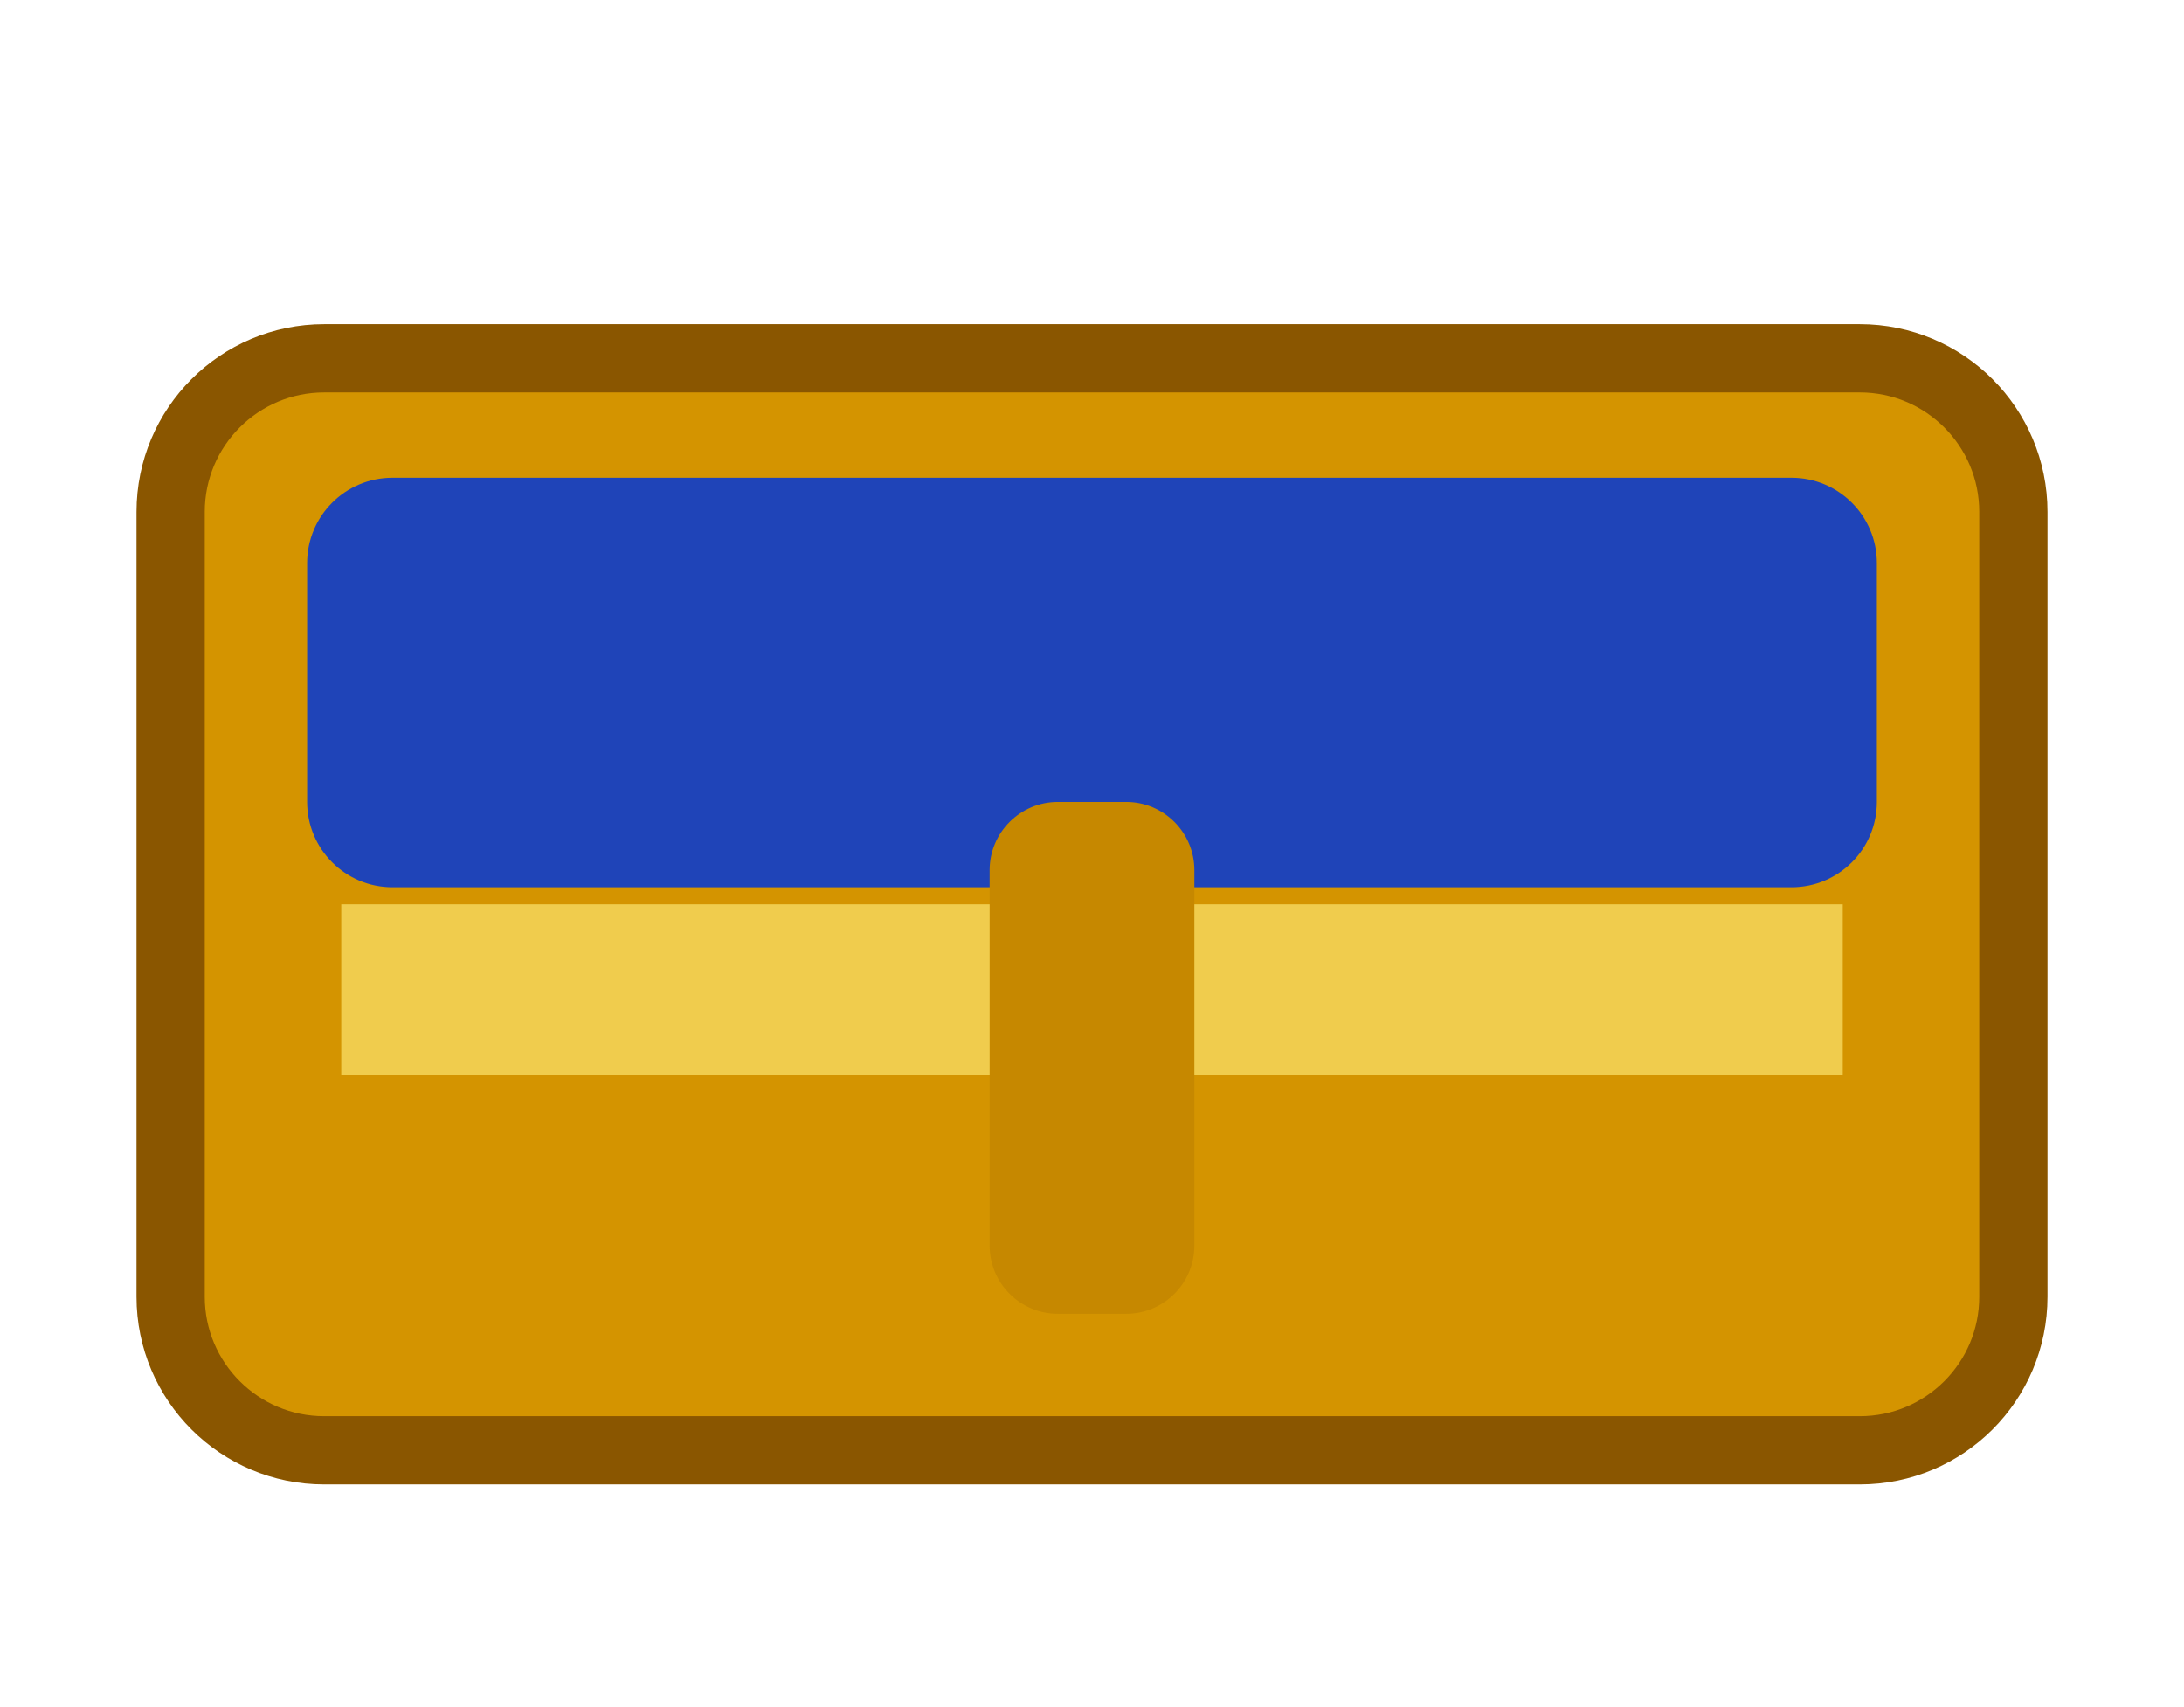
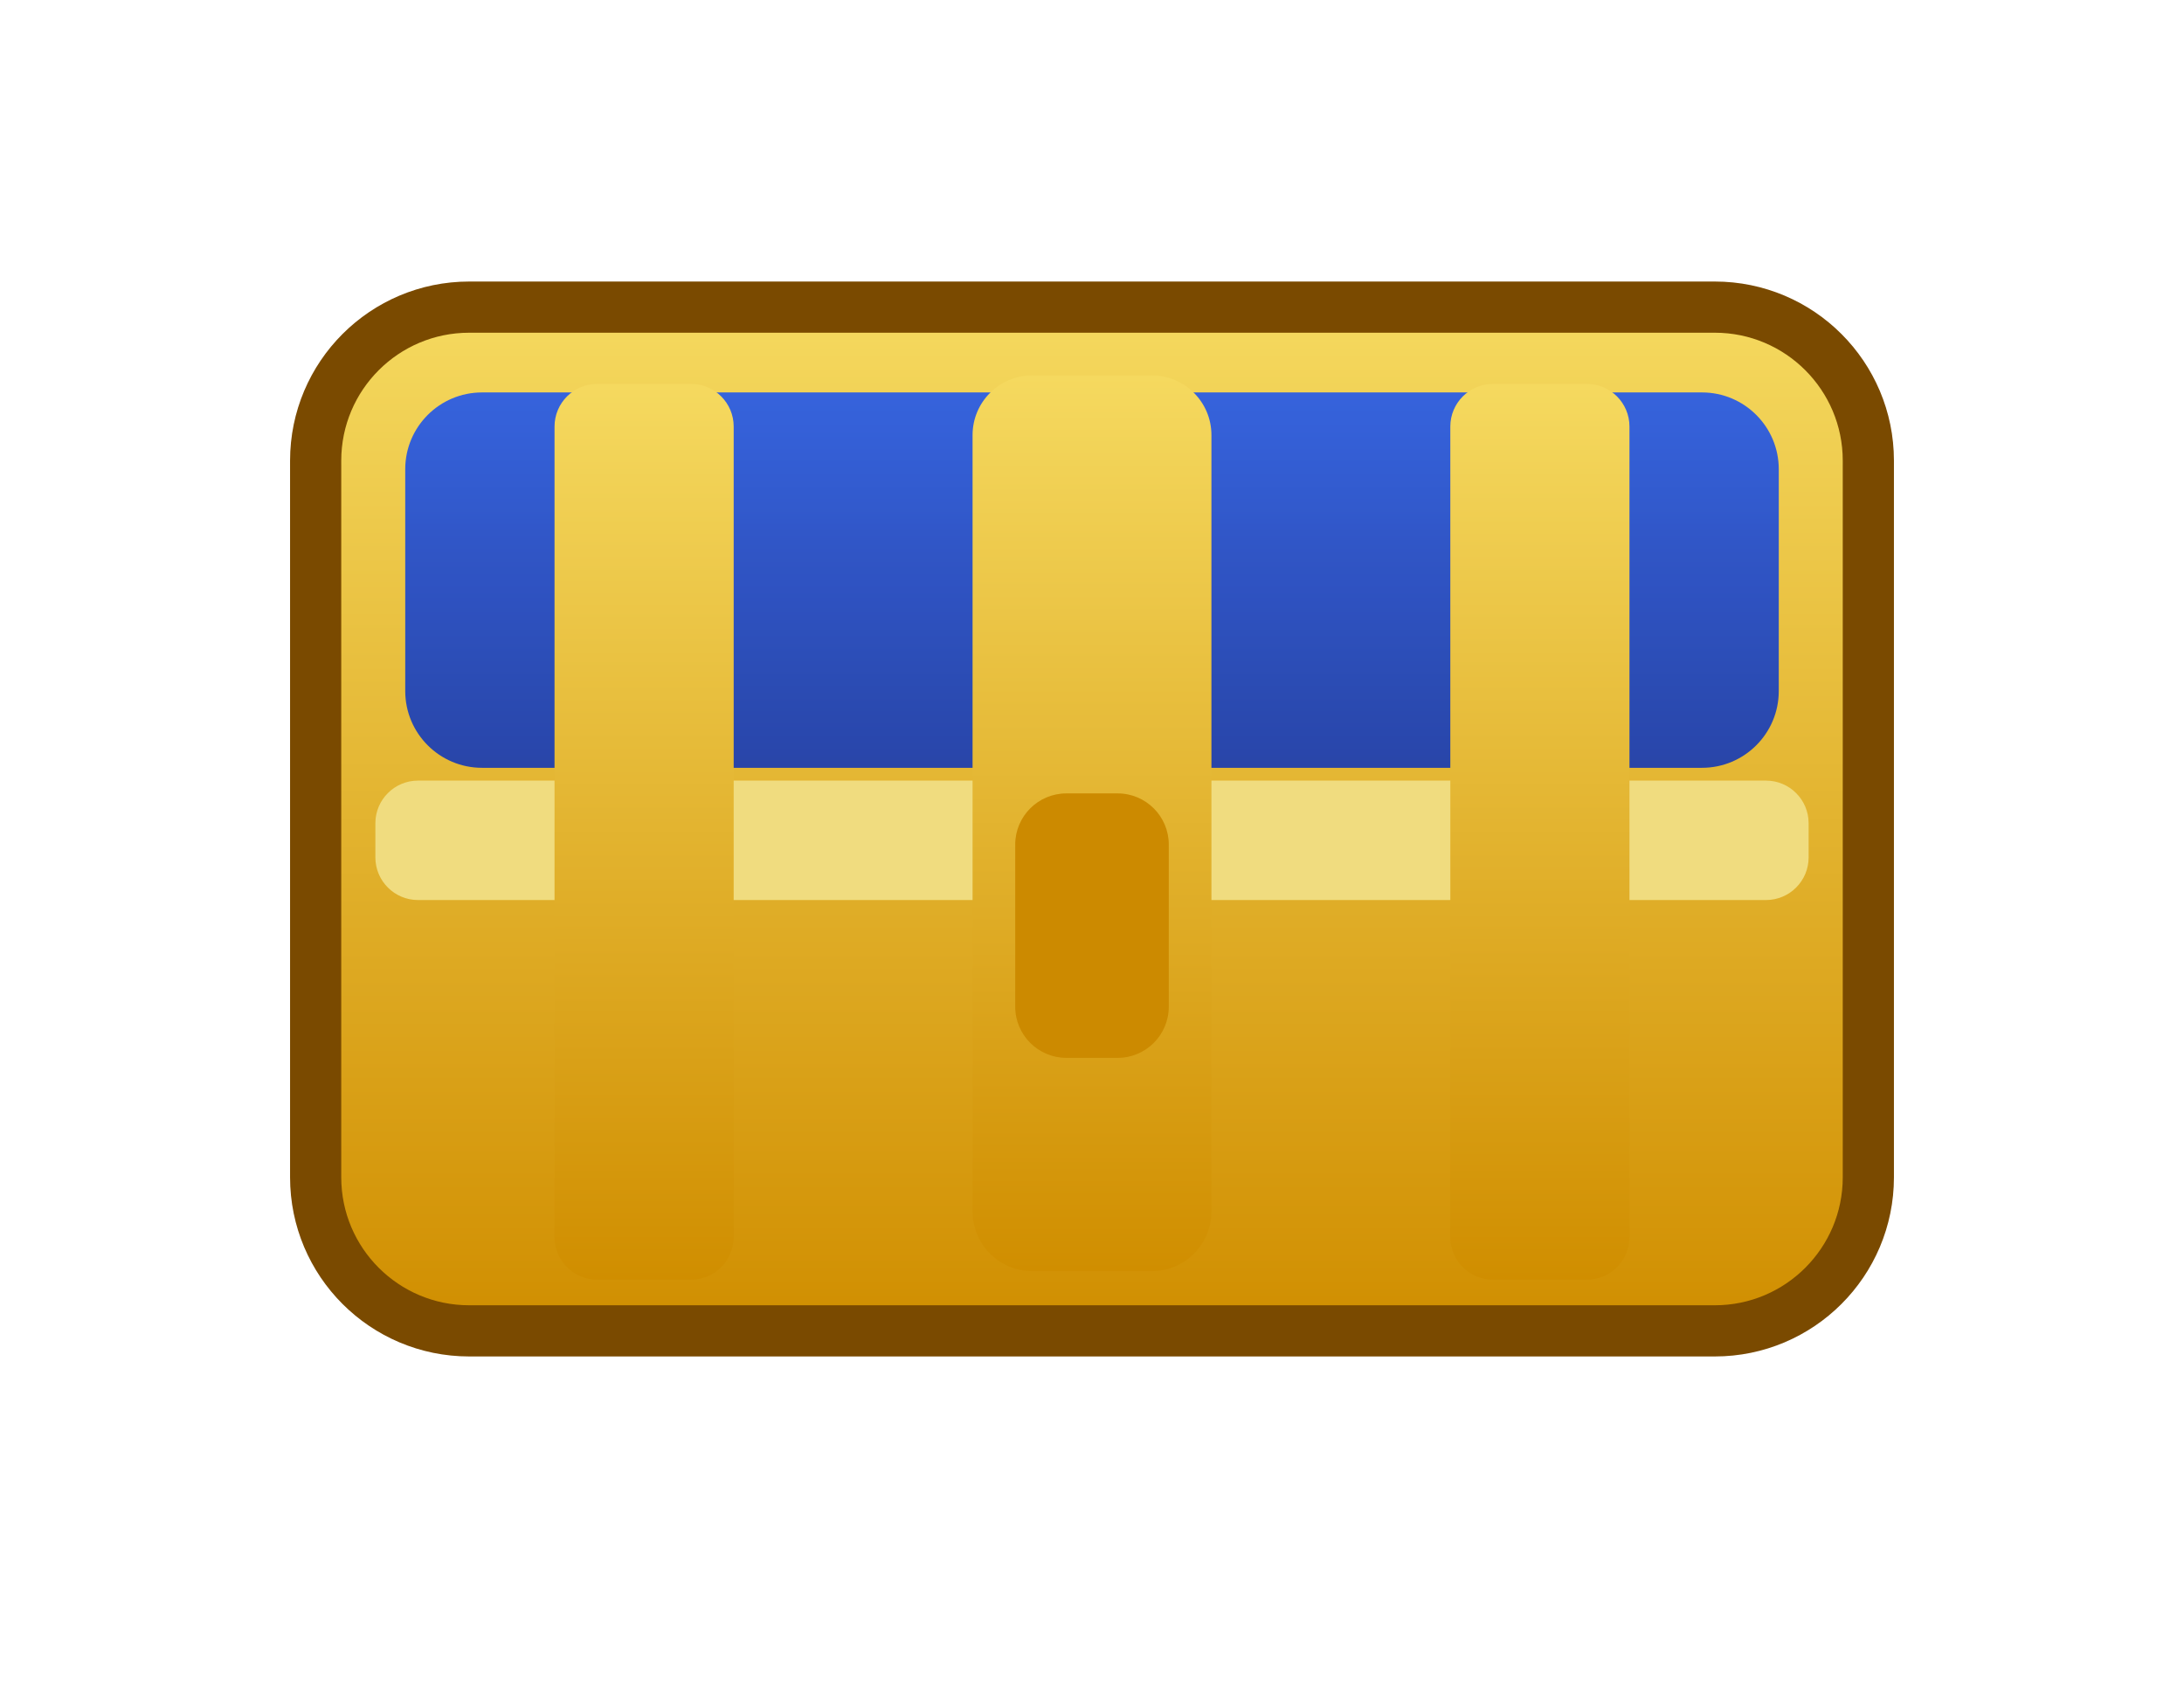
- <svg xmlns="http://www.w3.org/2000/svg" width="256" height="200" viewBox="0 0 256 200">
-   <rect x="20" y="42" width="216" height="128" rx="18" fill="#d49400" stroke="#8a5600" stroke-width="8" />
-   <rect x="36" y="56" width="184" height="48" rx="10" fill="#1f44b8" />
-   <rect x="40" y="106" width="176" height="20" fill="#f0cc4d" />
-   <rect x="116" y="94" width="24" height="60" rx="8" fill="#c68800" />
+ <svg xmlns="http://www.w3.org/2000/svg" width="512" height="400" viewBox="0 0 512 400">
+   <defs>
+     <linearGradient id="gold" x1="0" y1="0" x2="0" y2="1">
+       <stop offset="0" stop-color="#f5d95f" />
+       <stop offset="1" stop-color="#d08e00" />
+     </linearGradient>
+     <linearGradient id="band" x1="0" y1="0" x2="0" y2="1">
+       <stop offset="0" stop-color="#2d5de3" />
+       <stop offset="1" stop-color="#1f3fae" />
+     </linearGradient>
+   </defs>
+   <rect x="74" y="72" width="364" height="240" rx="36" fill="url(#gold)" stroke="#7a4a00" stroke-width="12" />
+   <rect x="95" y="92" width="322" height="88" rx="18" fill="url(#band)" opacity="0.95" />
+   <rect x="88" y="183" width="336" height="28" rx="10" fill="#f0dc7f" />
+   <rect x="228" y="88" width="56" height="210" rx="14" fill="url(#gold)" />
+   <rect x="238" y="186" width="36" height="62" rx="12" fill="#cc8a00" />
+   <rect x="130" y="90" width="42" height="210" rx="10" fill="url(#gold)" />
+   <rect x="340" y="90" width="42" height="210" rx="10" fill="url(#gold)" />
</svg>
